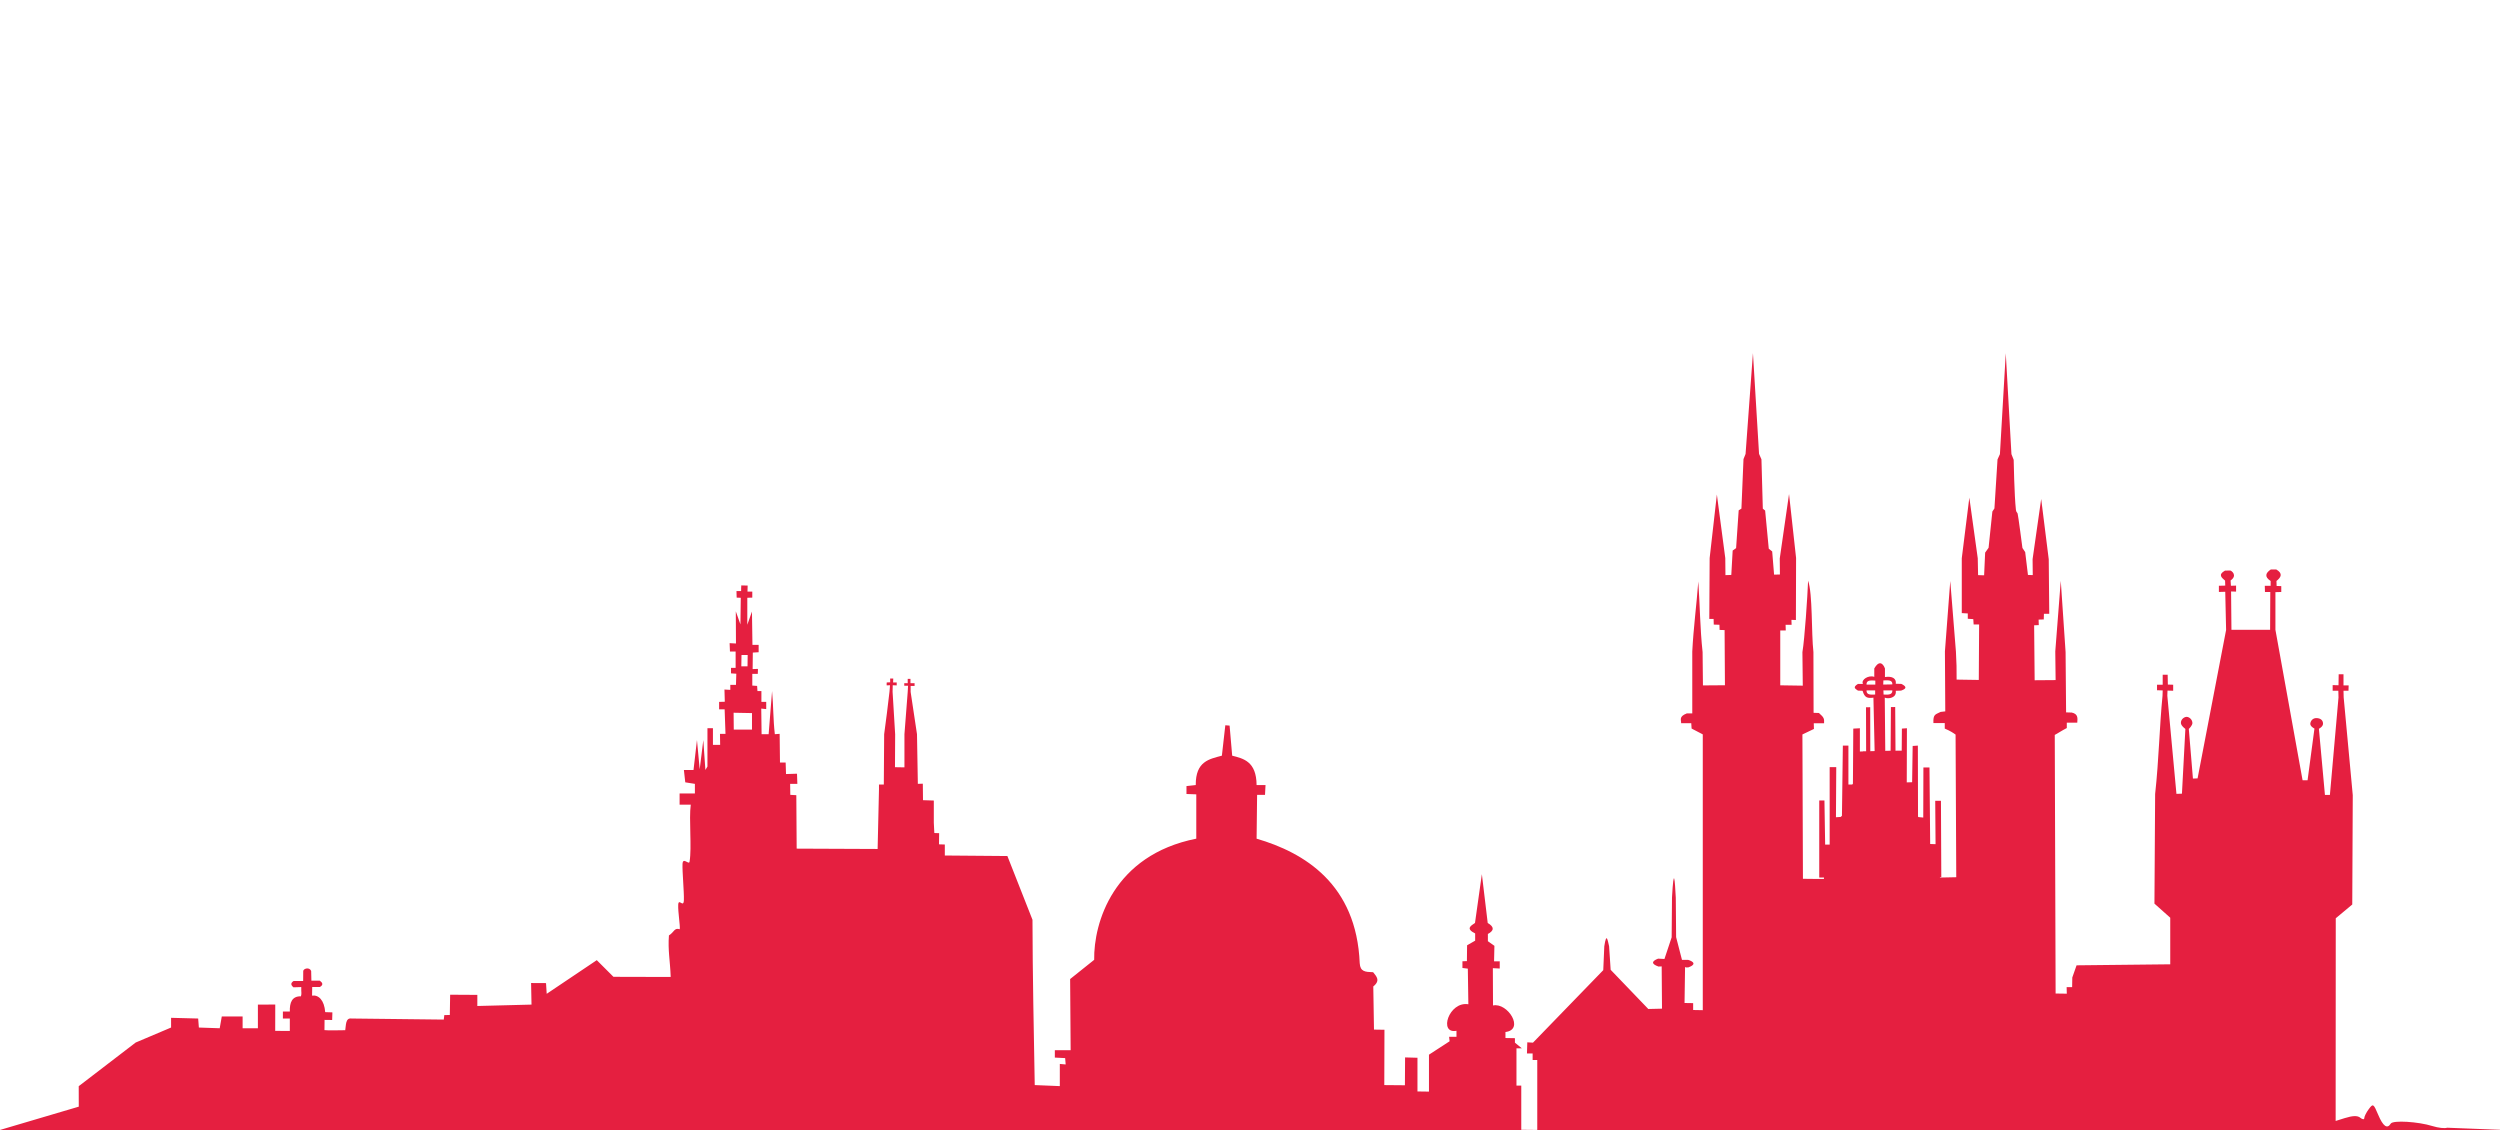
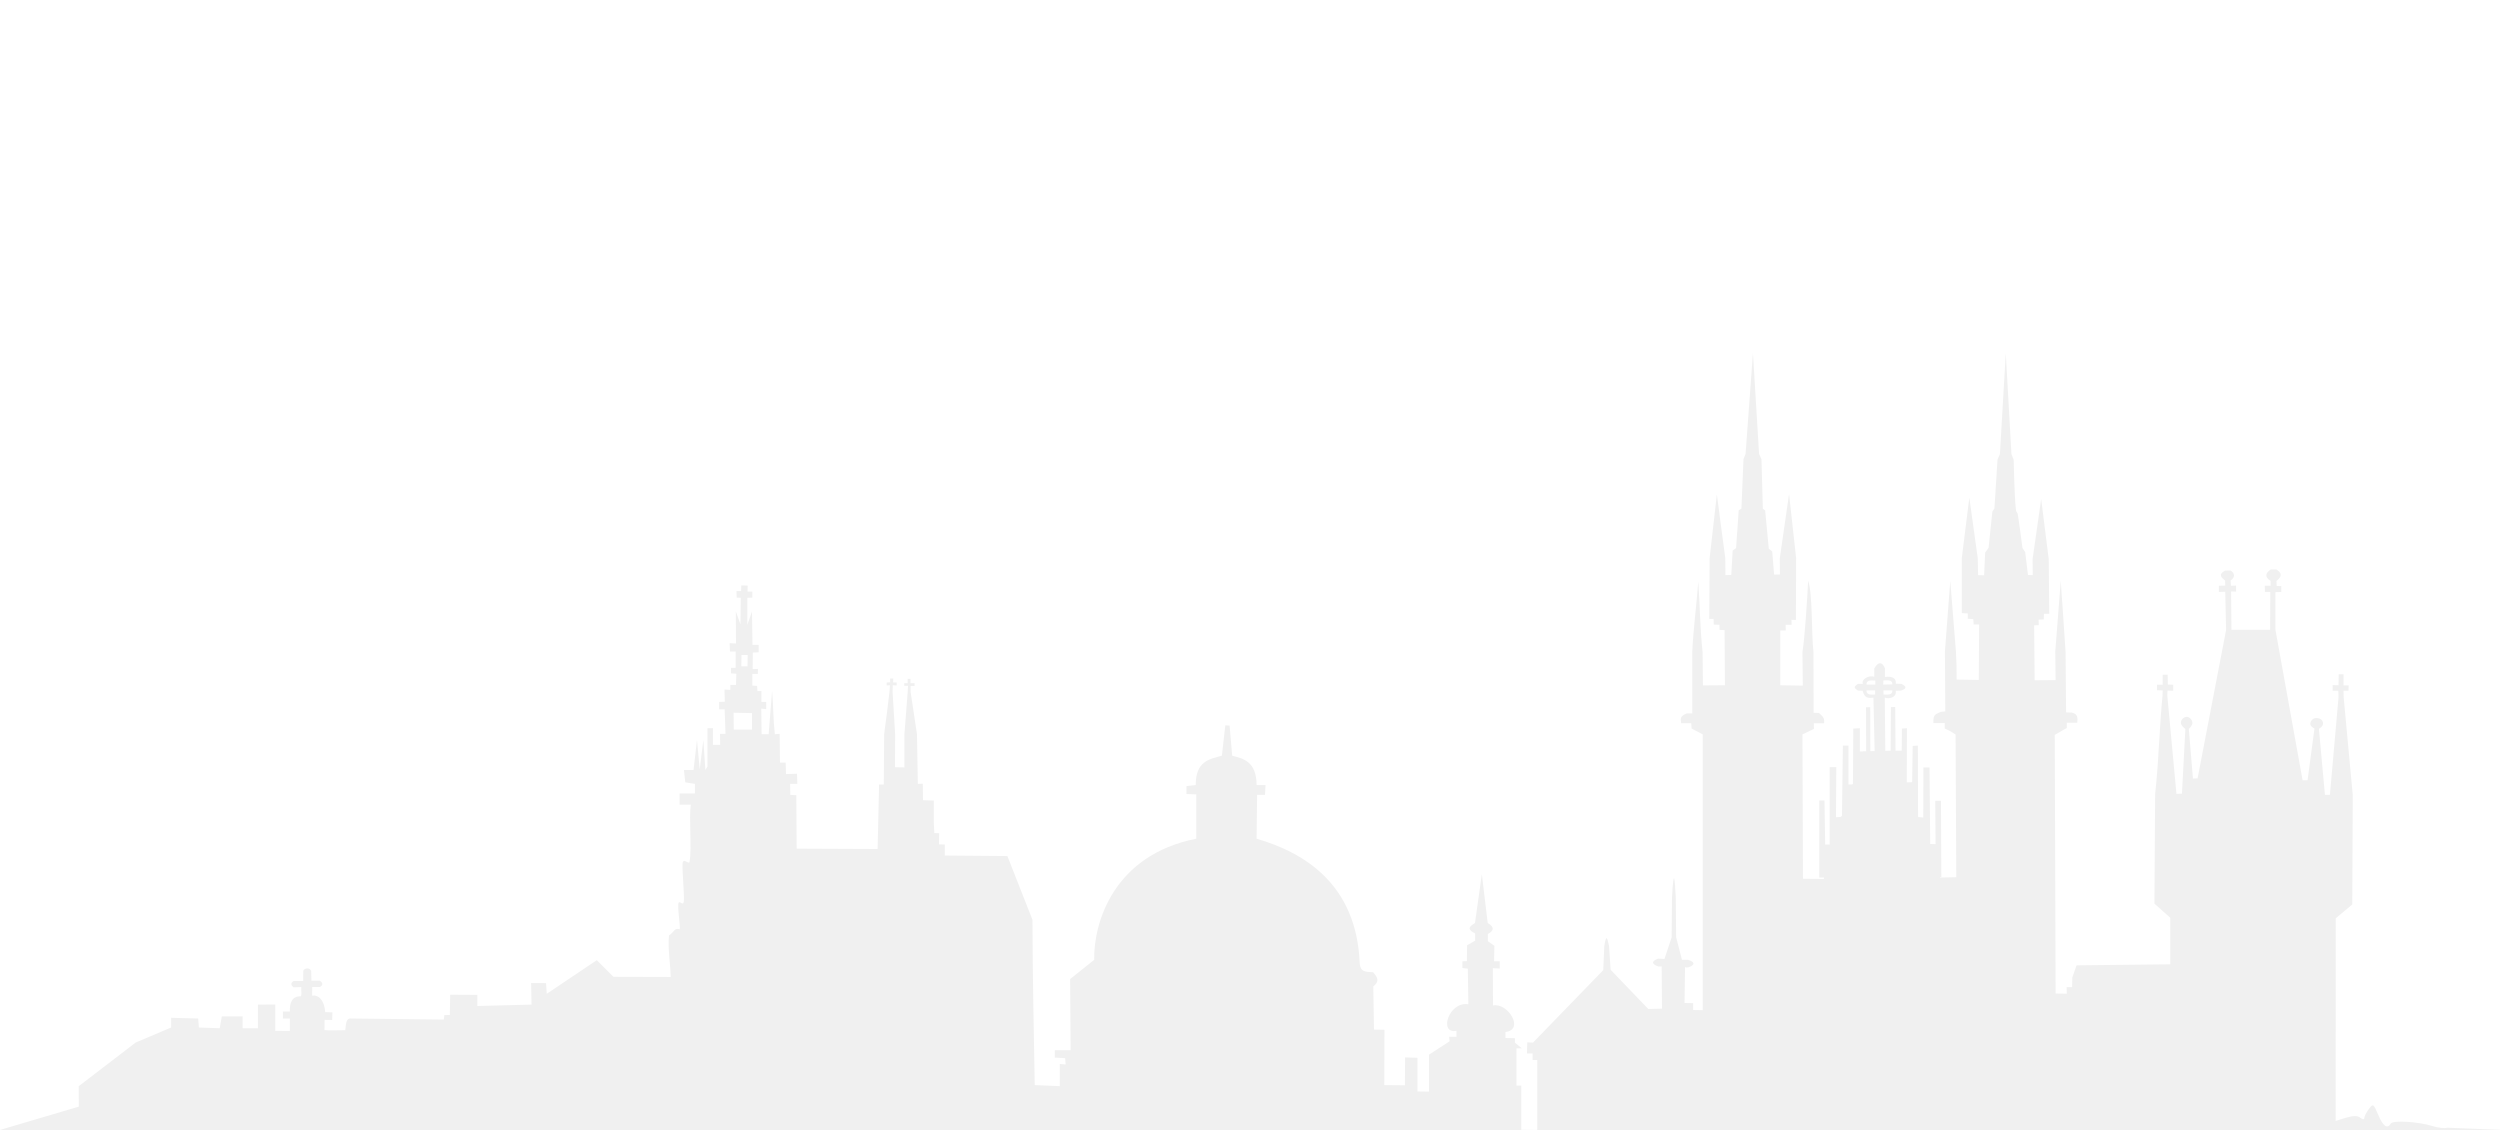
- <svg xmlns="http://www.w3.org/2000/svg" viewBox="0 0 354 160" height="160" width="354" id="svg2" version="1.1">
+ <svg xmlns="http://www.w3.org/2000/svg" version="1.1" id="svg2" width="354" height="160" viewBox="0 0 354 160">
  <defs id="defs6" />
-   <g transform="translate(-254.9785,-125.9551)" id="layer2">
-     <rect y="94.342" x="227.401" height="237.075" width="423.296" id="rect1131" style="fill:#ffffff;fill-opacity:1;stroke-width:0.999" />
-     <path id="rect146" transform="translate(254.9785,125.9551)" d="m 248.217,50 -1.045,14.281 -0.293,0.729 -0.293,7.01 -0.389,0.244 -0.365,5.352 -0.486,0.34 -0.195,3.457 -0.828,0.025 -0.023,-2.41 -1.191,-9.004 -1.023,9.004 -0.049,8.611 h 0.609 l 0.023,0.803 0.803,0.025 0.023,0.73 0.707,0.023 0.049,7.811 c -1.041,0 -2.074,0.013 -3.115,0.023 l -0.049,-4.721 c -0.365,-3.358 -0.375,-6.641 -0.607,-10 -0.258,3.411 -0.687,6.592 -0.854,9.928 v 8.758 h -0.777 c -1.18,0.458 -0.768,0.931 -0.803,1.389 h 1.436 l 0.049,0.754 1.582,0.826 v 39.053 l -1.363,-0.025 v -0.973 l -1.219,-0.019 0.074,-5.109 c 0,0 0.013,0.117 0.463,0.068 1.645,-0.598 -0.014,-1.07 -0.049,-1.07 h -0.852 l -0.828,-3.213 -0.047,-5.57 c -0.132,-2.522 -0.277,-4.663 -0.537,-0.049 l -0.049,5.645 -1.021,3.066 -0.9,-0.049 c -0.932,0.368 -0.985,0.751 0.049,1.119 l 0.459,-0.019 0.047,5.984 -1.941,0.045 -5.33,-5.549 -0.221,-3.332 c -0.195,-0.784 -0.36,-2.099 -0.68,0 l -0.146,3.383 -9.953,10.266 -0.803,-0.047 -0.049,1.58 h 0.803 v 0.924 h 0.656 V 160 l -2.264,-0.023 v -6.252 h -0.68 v -5.283 h 0.754 l -0.973,-0.803 v -0.633 l -1.34,-0.023 v -0.85 c 2.753,-0.332 0.318,-4.21 -1.762,-3.76 l -0.023,-5.281 0.975,0.051 v -1.023 h -0.803 l 0.049,-2.189 -0.924,-0.656 V 132.25 c 0.886,-0.471 0.942,-0.993 -0.025,-1.557 l -0.828,-6.91 -0.973,6.91 c -0.608,0.408 -1.347,0.807 0.023,1.484 v 1.021 l -1.143,0.656 -0.025,2.238 -0.633,0.025 v 0.949 l 0.764,0.094 0.074,5.043 c -2.752,-0.455 -4.263,4.245 -1.682,3.758 v 0.848 h -1.045 l 0.072,0.635 -2.922,1.898 v 5.23 l -1.629,-0.023 v -4.77 l -1.754,-0.049 -0.023,3.943 -2.92,-0.025 0.023,-7.834 -1.482,-0.023 -0.1,-6.109 c 1.051,-0.85 0.447,-1.421 -0.023,-2.018 -1.115,-0.032 -1.821,-0.066 -1.898,-1.266 -0.448,-11.206 -7.841,-15.673 -14.602,-17.641 l 0.072,-6.205 h 1.119 l 0.074,-1.387 h -1.266 c -0.021,-3.365 -1.894,-3.76 -3.455,-4.16 l -0.367,-4.26 -0.607,-0.047 -0.486,4.307 c -1.78,0.48 -3.728,0.785 -3.699,4.158 l -1.314,0.146 v 1.121 l 1.389,0.049 v 6.277 c -11.758,2.331 -14.547,11.943 -14.457,17.154 l -3.406,2.723 0.072,10.074 h -2.238 v 1.047 l 1.461,0.074 0.072,0.898 -0.828,-0.072 v 3.139 l -3.551,-0.146 c -0.136,-7.677 -0.3,-15.398 -0.32,-23.408 l -3.553,-9.025 -8.859,-0.074 v -1.557 l -0.826,-0.025 0.023,-1.58 -0.682,-0.023 -0.074,-1.461 v -3.139 l -1.531,-0.049 -0.025,-2.336 -0.705,0.023 -0.121,-7.031 -0.9,-5.984 v -0.852 h 0.559 v -0.389 h -0.584 v -0.609 h -0.389 v 0.609 h -0.488 v 0.365 h 0.537 l -0.049,0.875 -0.463,5.984 v 4.697 l -1.34,-0.023 0.025,-4.648 -0.365,-6.035 c 0.024,-0.402 0.024,-0.636 0.023,-0.924 l 0.561,0.025 v -0.416 h -0.51 l 0.023,-0.559 h -0.438 v 0.535 l -0.488,0.023 c -0.029,0.315 -0.009,0.24 0,0.416 l 0.463,-0.025 c -0.035,0.279 -0.018,0.576 -0.072,0.924 l -0.365,3.041 -0.389,2.969 -0.049,7.129 h -0.684 v 0.682 l -0.193,8.443 -11.463,-0.049 -0.049,-7.568 -0.852,-0.047 -0.025,-1.559 h 1.023 l -0.049,-1.436 -1.557,0.049 -0.051,-1.629 h -0.803 l -0.047,-4.064 -0.682,0.049 c -0.246,-2.145 -0.194,-3.955 -0.391,-6.105 l -0.486,6.105 h -0.998 l -0.047,-3.625 0.703,0.072 v -1.021 h -0.682 v -1.531 h -0.559 l -0.049,-0.73 -0.682,-0.049 v -1.654 h 0.779 l 0.023,-0.707 -0.754,0.025 0.025,-2.336 0.826,-0.049 V 91.312 h -0.877 l -0.07,-4.719 -0.658,1.873 v -3.82 c 0.247,0.003 0.575,-0.034 0.705,-0.023 0.008,-0.26 0.007,-0.789 0,-0.854 -0.235,-0.006 -0.289,0.021 -0.68,0 0.005,-0.392 0.022,-0.526 0.023,-0.852 -0.139,-0.017 -0.657,-0.009 -0.9,-0.023 -0.013,0.269 -0.032,0.544 -0.023,0.803 -0.232,-0.007 -0.457,-0.005 -0.658,0 0.026,0.271 -0.006,0.546 0.025,0.926 0.184,0.016 0.24,7.17e-4 0.582,0.023 l -0.047,3.771 -0.656,-1.85 0.023,4.553 -0.9,-0.049 0.049,1.189 h 0.803 v 2.312 h -0.656 v 0.777 l 0.752,0.049 -0.047,1.582 h -0.803 v 0.707 l -0.828,-0.049 0.049,1.729 -0.805,0.021 v 1.049 h 0.781 l 0.121,3.477 h -0.779 l 0.023,1.559 h -1.021 v -2.361 h -0.777 v 5.428 l -0.293,0.488 -0.293,-4.236 -0.512,4.137 -0.387,-4.137 -0.488,4.236 h -1.363 l 0.195,1.75 1.363,0.217 v 1.363 h -2.166 v 1.582 h 1.582 c -0.283,2.016 0.171,6.072 -0.172,8.078 -0.086,0.502 -0.947,-0.71 -0.996,0.316 -0.049,1.027 0.228,3.909 0.193,5.111 -0.035,1.202 -0.759,-0.348 -0.803,0.68 -0.044,1.028 0.295,2.952 0.219,3.455 -0.795,-0.249 -0.778,0.412 -1.533,0.875 -0.166,2.036 0.173,3.693 0.244,5.768 v 0.115 l -8.1,-0.021 -2.361,-2.359 -7.092,4.766 -0.094,-1.516 -2.115,-0.012 0.059,3.055 -7.672,0.197 V 140.875 l -3.85,-0.023 -0.047,2.871 -0.777,0.012 -0.08,0.637 -13.051,-0.15 c -0.894,-0.135 -0.782,1.013 -0.9,1.654 -0.697,0.012 -2.554,0.052 -2.941,-0.012 l 0.014,-1.447 1.076,0.014 0.033,-1.078 -1.018,-0.035 c -0.131,-1.704 -0.944,-2.471 -1.861,-2.34 l 0.021,-1.221 h 1.088 c 0.52,-0.297 0.392,-0.596 -0.012,-0.893 h -1.191 l -0.033,-1.375 c -0.235,-0.587 -1.078,-0.353 -1.123,0 l -0.012,1.422 h -1.354 c -0.396,0.253 -0.45,0.547 -0.012,0.893 l 1.1,-0.037 c -0.027,0.836 0.084,0.85 -0.047,1.309 -1.269,-0.023 -1.611,0.88 -1.574,2.162 h -0.982 v 0.984 h 0.982 v 1.76 l -2.07,-0.01 0.008,-3.73 -2.459,0.012 v 3.346 h -2.164 v -1.672 h -2.949 l -0.295,1.672 -2.951,-0.1 -0.098,-1.277 -3.836,-0.1 v 1.375 l -5.014,2.125 -8.064,6.18 0.006,2.9 L 0,160 -3.125,159.5 0,165.391 l 354.548,0.118 4.14,-6.008 -4.141,0.5 -8.035,-0.316 c -0.327,0.126 -1.254,0.021 -2.061,-0.23 -2.05,-0.64 -5.61,-0.852 -5.918,-0.354 -0.5,0.808 -1.087,0.397 -1.779,-1.246 -0.667,-1.584 -0.73,-1.623 -1.336,-0.803 -0.35,0.473 -0.637,1.046 -0.637,1.273 0,0.228 -0.252,0.205 -0.561,-0.051 -0.392,-0.325 -1.056,-0.31 -2.217,0.053 l -1.275,0.4 0.016,-28.701 2.336,-1.947 0.072,-15.475 -1.289,-13.867 -0.023,-0.926 h 0.705 l 0.023,-0.754 h -0.729 v -1.58 h -0.682 l -0.025,1.557 -0.828,-0.025 v 0.803 h 0.805 l 0.023,0.949 -1.217,13.797 h -0.705 l -0.854,-9.367 c 0,0 0.595,-0.286 0.586,-0.73 -0.01,-0.512 -0.391,-0.756 -0.902,-0.779 -0.463,-0.021 -0.809,0.276 -0.898,0.73 -0.086,0.436 0.584,0.754 0.584,0.754 l -0.975,7.324 h -0.705 l -3.846,-21.312 v -5.33 l 0.828,-0.025 v -0.828 l -0.658,-0.023 -0.023,-0.705 c 0.647,-0.515 0.955,-1.049 -0.023,-1.629 h -0.779 c -0.728,0.488 -0.948,1.025 -0.023,1.629 v 0.68 h -0.828 l 0.025,0.877 h 0.754 l -0.025,5.355 h -5.475 l -0.051,-5.428 0.707,0.023 v -0.852 l -0.73,0.023 -0.047,-0.754 c 0.996,-0.693 0.178,-1.359 -0.051,-1.408 -0.23,0.016 -0.818,0.007 -0.754,0.023 -1.031,0.582 -0.436,1.003 0.025,1.41 l 0.023,0.705 -0.9,0.023 v 0.877 l 0.9,-0.025 0.121,5.404 -4.039,21.02 -0.658,0.025 -0.584,-7.031 c -10e-6,0 0.529,-0.479 0.51,-0.852 -0.025,-0.482 -0.425,-0.822 -0.777,-0.854 -0.333,-0.029 -0.881,0.322 -0.852,0.877 0.022,0.405 0.633,0.828 0.633,0.828 l -0.486,9.172 -0.779,0.025 -1.291,-13.893 0.025,-0.73 0.803,0.023 v -0.852 l -0.754,-0.023 -0.025,-1.389 h -0.705 v 1.414 h -0.803 v 0.777 l 0.803,0.025 -0.023,0.754 c -0.436,4.36 -0.507,9.002 -1.047,13.916 l -0.098,15.521 2.238,1.996 v 6.596 l -13.264,0.145 -0.291,0.828 -0.316,0.9 -0.023,1.361 h -0.779 l 0.025,0.926 -1.584,-0.023 -0.121,-36.619 c 0.335,-0.16 0.955,-0.588 1.705,-0.973 v -0.756 h 1.482 c 0.07,-0.72 0.079,-1.242 -0.779,-1.436 l -0.803,-0.025 -0.072,-8.539 -0.682,-10.098 -0.777,10 0.047,4.064 -2.969,0.023 -0.072,-7.783 0.656,-0.025 -0.023,-0.779 0.73,-0.023 0.023,-0.803 h 0.754 l -0.072,-7.713 -1.07,-8.541 -1.217,8.518 0.023,2.26 -0.68,-0.021 -0.391,-3.236 -0.391,-0.586 c 0,0 -0.606,-4.683 -0.68,-4.865 -0.098,-0.243 -0.199,-0.166 -0.244,-0.559 -0.223,-1.946 -0.316,-7.059 -0.316,-7.059 l -0.316,-0.803 -0.803,-14.283 -0.828,14.283 -0.34,0.754 -0.438,6.936 -0.293,0.438 -0.535,5.135 -0.486,0.682 -0.146,3.213 -0.854,-0.025 -0.047,-2.385 -1.193,-8.588 -1.07,8.588 v 7.762 l 0.852,0.049 v 0.754 l 0.779,0.049 0.049,0.754 h 0.777 l -0.047,7.859 -3.141,-0.049 c 0.014,-1.654 -0.011,-2.224 -0.096,-3.943 l -0.803,-10.023 -0.756,9.977 0.049,8.49 -0.658,0.074 c -0.701,0.372 -1.086,0.282 -1.02,1.58 h 1.605 v 0.779 c 0.816,0.349 1.238,0.641 1.533,0.852 l 0.096,20.197 -2.311,0.047 -0.002,-0.055 h 0.195 l -0.049,-10.814 h -0.811 l 0.047,6.143 -0.762,-0.025 -0.098,-10.836 h -0.861 l -0.021,7.092 -0.682,-0.068 -0.059,-0.06 -0.023,-10.061 -0.736,0.051 -0.076,5.135 -0.76,0.023 0.023,-7.668 -0.713,0.051 -0.025,3.123 -0.879,0.008 -0.043,-6.186 -0.607,0.01 -0.043,6.178 -0.756,0.018 -0.072,-7.531 c 0.506,0.215 1.715,0.039 1.557,-0.973 l 0.756,-0.025 c 0.935,-0.321 0.677,-0.628 0.047,-0.949 l -0.803,-0.023 c 0.121,-0.736 -0.497,-1.118 -1.531,-0.949 v -1.217 c -0.321,-0.858 -0.901,-1.088 -1.51,0 v 1.191 c -0.774,-0.292 -1.918,0.383 -1.607,0.998 h -0.705 c -0.831,0.509 -0.327,0.708 0,0.949 l 0.656,0.025 c 0.29,1.005 0.697,1.078 1.535,0.973 l 0.17,7.563 -0.613,0.016 -0.012,-6.227 -0.596,0.012 0.018,6.23 h -0.453 v 0.025 l -0.432,0.006 v -3.293 l -0.934,0.051 -0.051,7.805 -0.092,0.104 v 0.008 h -0.547 v -5.508 h -0.787 l -0.129,9.934 -0.168,0.162 -0.68,0.045 0.043,-7.092 h -0.934 v 10.963 h -0.639 l -0.1,-6.244 h -0.736 v 10.912 l 0.668,-0.002 -0.008,0.203 c -1.046,0.006 -1.741,-0.017 -2.969,-0.025 l -0.074,-20.438 1.631,-0.781 -0.023,-0.801 h 1.459 c 0.021,-0.635 0.041,-0.782 -0.729,-1.459 l -0.756,-0.023 -0.023,-8.59 c -0.309,-2.784 -0.096,-8.215 -0.754,-10.123 -0.091,2.31 -0.485,8.224 -0.805,10.123 l 0.051,4.744 -3.189,-0.049 v -7.762 h 0.779 l -0.023,-0.803 h 0.852 l -0.025,-0.705 0.633,0.023 0.025,-8.783 -0.998,-9.051 -1.314,9.125 0.023,2.264 -0.826,0.021 -0.268,-3.283 -0.486,-0.391 -0.512,-5.402 -0.328,-0.264 -0.195,-6.984 -0.34,-0.779 z M 104.996,92.748 h 0.875 l -0.023,1.607 h -0.877 z m 162.104,3.584 c 0.436,-0.01 0.891,0.05 0.855,0.578 l -1.291,0.025 0.025,-0.586 c 0.123,-0.003 0.265,-0.014 0.41,-0.018 z m -1.969,0.018 c 0.142,0.003 0.291,0.022 0.414,0.025 v 0.561 h -1.242 c -0.036,-0.528 0.401,-0.594 0.828,-0.586 z m -0.828,1.412 h 1.219 v 0.584 c -0.492,0.014 -1.266,0.12 -1.219,-0.584 z m 2.387,0 h 1.266 c 0.047,0.704 -0.751,0.598 -1.242,0.584 z m -162.812,3.162 2.604,0.049 v 2.336 h -2.58 z" style="fill:#e51f40;fill-opacity:1;stroke-width:1" />
-     <g style="fill:#fa023c" transform="translate(16)" id="g1272">
-       <g id="layer1-3" transform="matrix(0.02388699,0,0,0.02388699,1514.805,-132.1967)" style="fill:#fa023c;stroke:none" />
-       <g id="layer1-6" transform="matrix(0.00634024,0,0,0.00634024,1326.329,256.2178)" style="fill:#fa023c;stroke:none" />
-       <g style="fill:#fa023c;stroke:none" transform="matrix(-0.01851576,0,0,0.01851576,1222.076,-37.50858)" id="g917" />
-       <g style="fill:#fa023c" id="g985" transform="matrix(0.0223685,0,0,0.0223685,1414.049,264.2572)" />
-       <g style="fill:#fa023c;stroke:none" transform="matrix(0.01791895,0,0,0.03104793,1556.442,-259.4238)" id="g1228" />
-     </g>
+   <g id="layer2" transform="translate(-254.9785,-125.9551)">
+     <path style="fill:#ffffff;fill-opacity:1;stroke-width:0.999" d="M -27.578 -31.613 L -27.578 159.752 L 0 160 L 11.156 156.701 L 11.15 153.801 L 19.215 147.621 L 24.229 145.496 L 24.229 144.121 L 28.064 144.221 L 28.162 145.498 L 31.113 145.598 L 31.408 143.926 L 34.357 143.926 L 34.357 145.598 L 36.521 145.598 L 36.521 142.252 L 38.98 142.24 L 38.973 145.971 L 41.043 145.98 L 41.043 144.221 L 40.061 144.221 L 40.061 143.236 L 41.043 143.236 C 41.006 141.954 41.348 141.051 42.617 141.074 C 42.748 140.615 42.637 140.601 42.664 139.766 L 41.564 139.803 C 41.126 139.457 41.181 139.164 41.576 138.91 L 42.93 138.91 L 42.941 137.488 C 42.986 137.135 43.83 136.901 44.064 137.488 L 44.098 138.863 L 45.289 138.863 C 45.693 139.16 45.821 139.459 45.301 139.756 L 44.213 139.756 L 44.191 140.977 C 45.109 140.845 45.922 141.612 46.053 143.316 L 47.07 143.352 L 47.037 144.43 L 45.961 144.416 L 45.947 145.863 C 46.335 145.927 48.191 145.887 48.889 145.875 C 49.007 145.234 48.895 144.086 49.789 144.221 L 62.84 144.371 L 62.92 143.734 L 63.697 143.723 L 63.744 140.852 L 67.594 140.875 L 67.594 142.449 L 75.266 142.252 L 75.207 139.197 L 77.322 139.209 L 77.416 140.725 L 84.508 135.959 L 86.869 138.318 L 94.969 138.34 L 94.969 138.225 C 94.898 136.15 94.559 134.493 94.725 132.457 C 95.48 131.994 95.463 131.333 96.258 131.582 C 96.334 131.079 95.995 129.155 96.039 128.127 C 96.083 127.099 96.807 128.65 96.842 127.447 C 96.876 126.245 96.6 123.363 96.648 122.336 C 96.697 121.309 97.559 122.521 97.645 122.02 C 97.987 120.013 97.533 115.957 97.816 113.941 L 96.234 113.941 L 96.234 112.359 L 98.4 112.359 L 98.4 110.996 L 97.037 110.779 L 96.842 109.029 L 98.205 109.029 L 98.693 104.793 L 99.08 108.93 L 99.592 104.793 L 99.885 109.029 L 100.178 108.541 L 100.178 103.113 L 100.955 103.113 L 100.955 105.475 L 101.977 105.475 L 101.953 103.916 L 102.732 103.916 L 102.611 100.439 L 101.83 100.439 L 101.83 99.391 L 102.635 99.369 L 102.586 97.641 L 103.414 97.689 L 103.414 96.982 L 104.217 96.982 L 104.264 95.4 L 103.512 95.352 L 103.512 94.574 L 104.168 94.574 L 104.168 92.262 L 103.365 92.262 L 103.316 91.072 L 104.217 91.121 L 104.193 86.568 L 104.85 88.418 L 104.896 84.646 C 104.554 84.624 104.499 84.639 104.314 84.623 C 104.283 84.243 104.315 83.968 104.289 83.697 C 104.491 83.692 104.715 83.69 104.947 83.697 C 104.938 83.439 104.957 83.164 104.971 82.895 C 105.215 82.909 105.732 82.901 105.871 82.918 C 105.87 83.243 105.853 83.378 105.848 83.77 C 106.238 83.791 106.293 83.764 106.527 83.77 C 106.534 83.834 106.535 84.363 106.527 84.623 C 106.397 84.613 106.069 84.649 105.822 84.646 L 105.822 88.467 L 106.48 86.594 L 106.551 91.312 L 107.428 91.312 L 107.428 92.359 L 106.602 92.408 L 106.576 94.744 L 107.33 94.719 L 107.307 95.426 L 106.527 95.426 L 106.527 97.08 L 107.209 97.129 L 107.258 97.859 L 107.816 97.859 L 107.816 99.391 L 108.498 99.391 L 108.498 100.412 L 107.795 100.34 L 107.842 103.965 L 108.84 103.965 L 109.326 97.859 C 109.522 100.01 109.471 101.82 109.717 103.965 L 110.398 103.916 L 110.445 107.98 L 111.248 107.98 L 111.299 109.609 L 112.855 109.561 L 112.904 110.996 L 111.881 110.996 L 111.906 112.555 L 112.758 112.602 L 112.807 120.17 L 124.27 120.219 L 124.463 111.775 L 124.463 111.094 L 125.146 111.094 L 125.195 103.965 L 125.584 100.996 L 125.949 97.955 C 126.004 97.607 125.986 97.31 126.021 97.031 L 125.559 97.057 C 125.55 96.881 125.53 96.956 125.559 96.641 L 126.047 96.617 L 126.047 96.082 L 126.484 96.082 L 126.461 96.641 L 126.971 96.641 L 126.971 97.057 L 126.41 97.031 C 126.411 97.319 126.411 97.553 126.387 97.955 L 126.752 103.99 L 126.727 108.639 L 128.066 108.662 L 128.066 103.965 L 128.529 97.98 L 128.578 97.105 L 128.041 97.105 L 128.041 96.74 L 128.529 96.74 L 128.529 96.131 L 128.918 96.131 L 128.918 96.74 L 129.502 96.74 L 129.502 97.129 L 128.943 97.129 L 128.943 97.98 L 129.844 103.965 L 129.965 110.996 L 130.67 110.973 L 130.695 113.309 L 132.227 113.357 L 132.227 116.496 L 132.301 117.957 L 132.982 117.98 L 132.959 119.561 L 133.785 119.586 L 133.785 121.143 L 142.645 121.217 L 146.197 130.242 C 146.218 138.252 146.381 145.973 146.518 153.65 L 150.068 153.797 L 150.068 150.658 L 150.896 150.73 L 150.824 149.832 L 149.363 149.758 L 149.363 148.711 L 151.602 148.711 L 151.529 138.637 L 154.936 135.914 C 154.846 130.703 157.635 121.091 169.393 118.76 L 169.393 112.482 L 168.004 112.434 L 168.004 111.312 L 169.318 111.166 C 169.29 107.793 171.238 107.488 173.018 107.008 L 173.504 102.701 L 174.111 102.748 L 174.479 107.008 C 176.039 107.408 177.912 107.803 177.934 111.168 L 179.199 111.168 L 179.125 112.555 L 178.006 112.555 L 177.934 118.76 C 184.694 120.727 192.087 125.195 192.535 136.4 C 192.612 137.6 193.319 137.634 194.434 137.666 C 194.904 138.263 195.508 138.833 194.457 139.684 L 194.557 145.793 L 196.039 145.816 L 196.016 153.65 L 198.936 153.676 L 198.959 149.732 L 200.713 149.781 L 200.713 154.551 L 202.342 154.574 L 202.342 149.344 L 205.264 147.445 L 205.191 146.811 L 206.236 146.811 L 206.236 145.963 C 203.655 146.451 205.166 141.75 207.918 142.205 L 207.844 137.162 L 207.08 137.068 L 207.08 136.119 L 207.713 136.094 L 207.738 133.855 L 208.881 133.199 L 208.881 132.178 C 207.511 131.5 208.25 131.101 208.857 130.693 L 209.83 123.783 L 210.658 130.693 C 211.625 131.257 211.57 131.779 210.684 132.25 L 210.684 133.273 L 211.607 133.93 L 211.559 136.119 L 212.361 136.119 L 212.361 137.143 L 211.387 137.092 L 211.41 142.373 C 213.49 141.923 215.925 145.801 213.172 146.133 L 213.172 146.982 L 214.512 147.006 L 214.512 147.639 L 215.484 148.441 L 214.73 148.441 L 214.73 153.725 L 215.41 153.725 L 215.41 159.977 L 217.674 160 L 217.674 150.096 L 217.018 150.096 L 217.018 149.172 L 216.215 149.172 L 216.264 147.592 L 217.066 147.639 L 227.02 137.373 L 227.166 133.99 C 227.486 131.892 227.651 133.206 227.846 133.99 L 228.066 137.322 L 233.396 142.871 L 235.338 142.826 L 235.291 136.842 L 234.832 136.861 C 233.798 136.493 233.851 136.11 234.783 135.742 L 235.684 135.791 L 236.705 132.725 L 236.754 127.08 C 237.014 122.466 237.159 124.607 237.291 127.129 L 237.338 132.699 L 238.166 135.912 L 239.018 135.912 C 239.053 135.912 240.712 136.385 239.066 136.982 C 238.617 137.031 238.604 136.914 238.604 136.914 L 238.529 142.023 L 239.748 142.043 L 239.748 143.016 L 241.111 143.041 L 241.111 103.988 L 239.529 103.162 L 239.48 102.408 L 238.045 102.408 C 238.08 101.95 237.667 101.477 238.848 101.02 L 239.625 101.02 L 239.625 92.262 C 239.791 88.926 240.221 85.745 240.479 82.334 C 240.711 85.693 240.721 88.976 241.086 92.334 L 241.135 97.055 C 242.176 97.044 243.209 97.031 244.25 97.031 L 244.201 89.221 L 243.494 89.197 L 243.471 88.467 L 242.668 88.441 L 242.645 87.639 L 242.035 87.639 L 242.084 79.027 L 243.107 70.023 L 244.299 79.027 L 244.322 81.438 L 245.15 81.412 L 245.346 77.955 L 245.832 77.615 L 246.197 72.264 L 246.586 72.02 L 246.879 65.01 L 247.172 64.281 L 248.217 50 L 249.084 64.262 L 249.424 65.041 L 249.619 72.025 L 249.947 72.289 L 250.459 77.691 L 250.945 78.082 L 251.213 81.365 L 252.039 81.344 L 252.016 79.08 L 253.33 69.955 L 254.328 79.006 L 254.303 87.789 L 253.67 87.766 L 253.695 88.471 L 252.844 88.471 L 252.867 89.273 L 252.088 89.273 L 252.088 97.035 L 255.277 97.084 L 255.227 92.34 C 255.546 90.441 255.94 84.527 256.031 82.217 C 256.689 84.124 256.476 89.556 256.785 92.34 L 256.809 100.93 L 257.564 100.953 C 258.334 101.63 258.314 101.777 258.293 102.412 L 256.834 102.412 L 256.857 103.213 L 255.227 103.994 L 255.301 124.432 C 256.529 124.44 257.223 124.463 258.27 124.457 L 258.277 124.254 L 257.609 124.256 L 257.609 113.344 L 258.346 113.344 L 258.445 119.588 L 259.084 119.588 L 259.084 108.625 L 260.018 108.625 L 259.975 115.717 L 260.654 115.672 L 260.822 115.51 L 260.951 105.576 L 261.738 105.576 L 261.738 111.084 L 262.285 111.084 L 262.285 111.076 L 262.377 110.973 L 262.428 103.168 L 263.361 103.117 L 263.361 106.41 L 263.793 106.404 L 263.793 106.379 L 264.246 106.379 L 264.229 100.148 L 264.824 100.137 L 264.836 106.363 L 265.449 106.348 L 265.279 98.785 C 264.441 98.89 264.034 98.817 263.744 97.812 L 263.088 97.787 C 262.76 97.546 262.257 97.347 263.088 96.838 L 263.793 96.838 C 263.483 96.223 264.627 95.548 265.4 95.84 L 265.4 94.648 C 266.01 93.561 266.589 93.791 266.91 94.648 L 266.91 95.865 C 267.945 95.696 268.563 96.078 268.441 96.814 L 269.244 96.838 C 269.875 97.159 270.132 97.466 269.197 97.787 L 268.441 97.812 C 268.6 98.824 267.391 99 266.885 98.785 L 266.957 106.316 L 267.713 106.299 L 267.756 100.121 L 268.363 100.111 L 268.406 106.297 L 269.285 106.289 L 269.311 103.166 L 270.023 103.115 L 270 110.783 L 270.76 110.76 L 270.836 105.625 L 271.572 105.574 L 271.596 115.635 L 271.654 115.695 L 272.336 115.764 L 272.357 108.672 L 273.219 108.672 L 273.316 119.508 L 274.078 119.533 L 274.031 113.391 L 274.842 113.391 L 274.891 124.205 L 274.695 124.205 L 274.697 124.26 L 277.008 124.213 L 276.912 104.016 C 276.617 103.805 276.195 103.513 275.379 103.164 L 275.379 102.385 L 273.773 102.385 C 273.707 101.087 274.092 101.177 274.793 100.805 L 275.451 100.73 L 275.402 92.24 L 276.158 82.264 L 276.961 92.287 C 277.046 94.006 277.07 94.576 277.057 96.23 L 280.197 96.279 L 280.244 88.42 L 279.467 88.42 L 279.418 87.666 L 278.639 87.617 L 278.639 86.863 L 277.787 86.814 L 277.787 79.053 L 278.857 70.465 L 280.051 79.053 L 280.098 81.438 L 280.951 81.463 L 281.098 78.25 L 281.584 77.568 L 282.119 72.434 L 282.412 71.996 L 282.85 65.061 L 283.189 64.307 L 284.018 50.023 L 284.82 64.307 L 285.137 65.109 C 285.137 65.109 285.23 70.222 285.453 72.168 C 285.498 72.561 285.599 72.483 285.697 72.727 C 285.771 72.909 286.377 77.592 286.377 77.592 L 286.768 78.178 L 287.158 81.414 L 287.838 81.436 L 287.814 79.176 L 289.031 70.658 L 290.102 79.199 L 290.174 86.912 L 289.42 86.912 L 289.396 87.715 L 288.666 87.738 L 288.689 88.518 L 288.033 88.543 L 288.105 96.326 L 291.074 96.303 L 291.027 92.238 L 291.805 82.238 L 292.486 92.336 L 292.559 100.875 L 293.361 100.9 C 294.219 101.094 294.211 101.616 294.141 102.336 L 292.658 102.336 L 292.658 103.092 C 291.908 103.477 291.288 103.904 290.953 104.064 L 291.074 140.684 L 292.658 140.707 L 292.633 139.781 L 293.412 139.781 L 293.436 138.42 L 293.752 137.52 L 294.043 136.691 L 307.307 136.547 L 307.307 129.951 L 305.068 127.955 L 305.166 112.434 C 305.706 107.52 305.777 102.877 306.213 98.518 L 306.236 97.764 L 305.434 97.738 L 305.434 96.961 L 306.236 96.961 L 306.236 95.547 L 306.941 95.547 L 306.967 96.936 L 307.721 96.959 L 307.721 97.811 L 306.918 97.787 L 306.893 98.518 L 308.184 112.41 L 308.963 112.385 L 309.449 103.213 C 309.449 103.213 308.838 102.79 308.816 102.385 C 308.787 101.829 309.335 101.478 309.668 101.508 C 310.02 101.539 310.421 101.879 310.445 102.361 C 310.464 102.734 309.936 103.213 309.936 103.213 L 310.52 110.244 L 311.178 110.219 L 315.217 89.199 L 315.096 83.795 L 314.195 83.82 L 314.195 82.943 L 315.096 82.92 L 315.072 82.215 C 314.61 81.808 314.016 81.387 315.047 80.805 C 314.983 80.788 315.571 80.798 315.801 80.781 C 316.03 80.831 316.848 81.497 315.852 82.189 L 315.898 82.943 L 316.629 82.92 L 316.629 83.771 L 315.922 83.748 L 315.973 89.176 L 321.447 89.176 L 321.473 83.82 L 320.719 83.82 L 320.693 82.943 L 321.521 82.943 L 321.521 82.264 C 320.596 81.66 320.817 81.122 321.545 80.635 L 322.324 80.635 C 323.302 81.214 322.995 81.749 322.348 82.264 L 322.371 82.969 L 323.029 82.992 L 323.029 83.82 L 322.201 83.846 L 322.201 89.176 L 326.047 110.488 L 326.752 110.488 L 327.727 103.164 C 327.727 103.164 327.057 102.846 327.143 102.41 C 327.232 101.955 327.578 101.659 328.041 101.68 C 328.553 101.703 328.933 101.947 328.943 102.459 C 328.952 102.903 328.357 103.189 328.357 103.189 L 329.211 112.557 L 329.916 112.557 L 331.133 98.76 L 331.109 97.811 L 330.305 97.811 L 330.305 97.008 L 331.133 97.033 L 331.158 95.477 L 331.84 95.477 L 331.84 97.057 L 332.568 97.057 L 332.545 97.811 L 331.84 97.811 L 331.863 98.736 L 333.152 112.604 L 333.08 128.078 L 330.744 130.025 L 330.729 158.727 L 332.004 158.326 C 333.164 157.963 333.829 157.948 334.221 158.273 C 334.529 158.53 334.781 158.552 334.781 158.324 C 334.781 158.097 335.068 157.524 335.418 157.051 C 336.024 156.231 336.087 156.27 336.754 157.854 C 337.446 159.497 338.033 159.908 338.533 159.1 C 338.841 158.601 342.401 158.813 344.451 159.453 C 345.258 159.705 346.185 159.809 346.512 159.684 L 354.547 160 L 395.719 159.756 L 395.719 -31.613 L -27.578 -31.613 z M 104.996 92.748 L 104.971 94.355 L 105.848 94.355 L 105.871 92.748 L 104.996 92.748 z M 267.1 96.332 C 266.954 96.335 266.812 96.347 266.689 96.35 L 266.664 96.936 L 267.955 96.91 C 267.991 96.382 267.536 96.322 267.1 96.332 z M 265.131 96.35 C 264.704 96.341 264.267 96.407 264.303 96.936 L 265.545 96.936 L 265.545 96.375 C 265.422 96.372 265.273 96.353 265.131 96.35 z M 264.303 97.762 C 264.255 98.466 265.03 98.36 265.521 98.346 L 265.521 97.762 L 264.303 97.762 z M 266.689 97.762 L 266.713 98.346 C 267.205 98.36 268.002 98.466 267.955 97.762 L 266.689 97.762 z M 103.877 100.924 L 103.9 103.309 L 106.48 103.309 L 106.48 100.973 L 103.877 100.924 z " transform="translate(254.9785,125.9551)" id="rect1131" />
  </g>
</svg>
